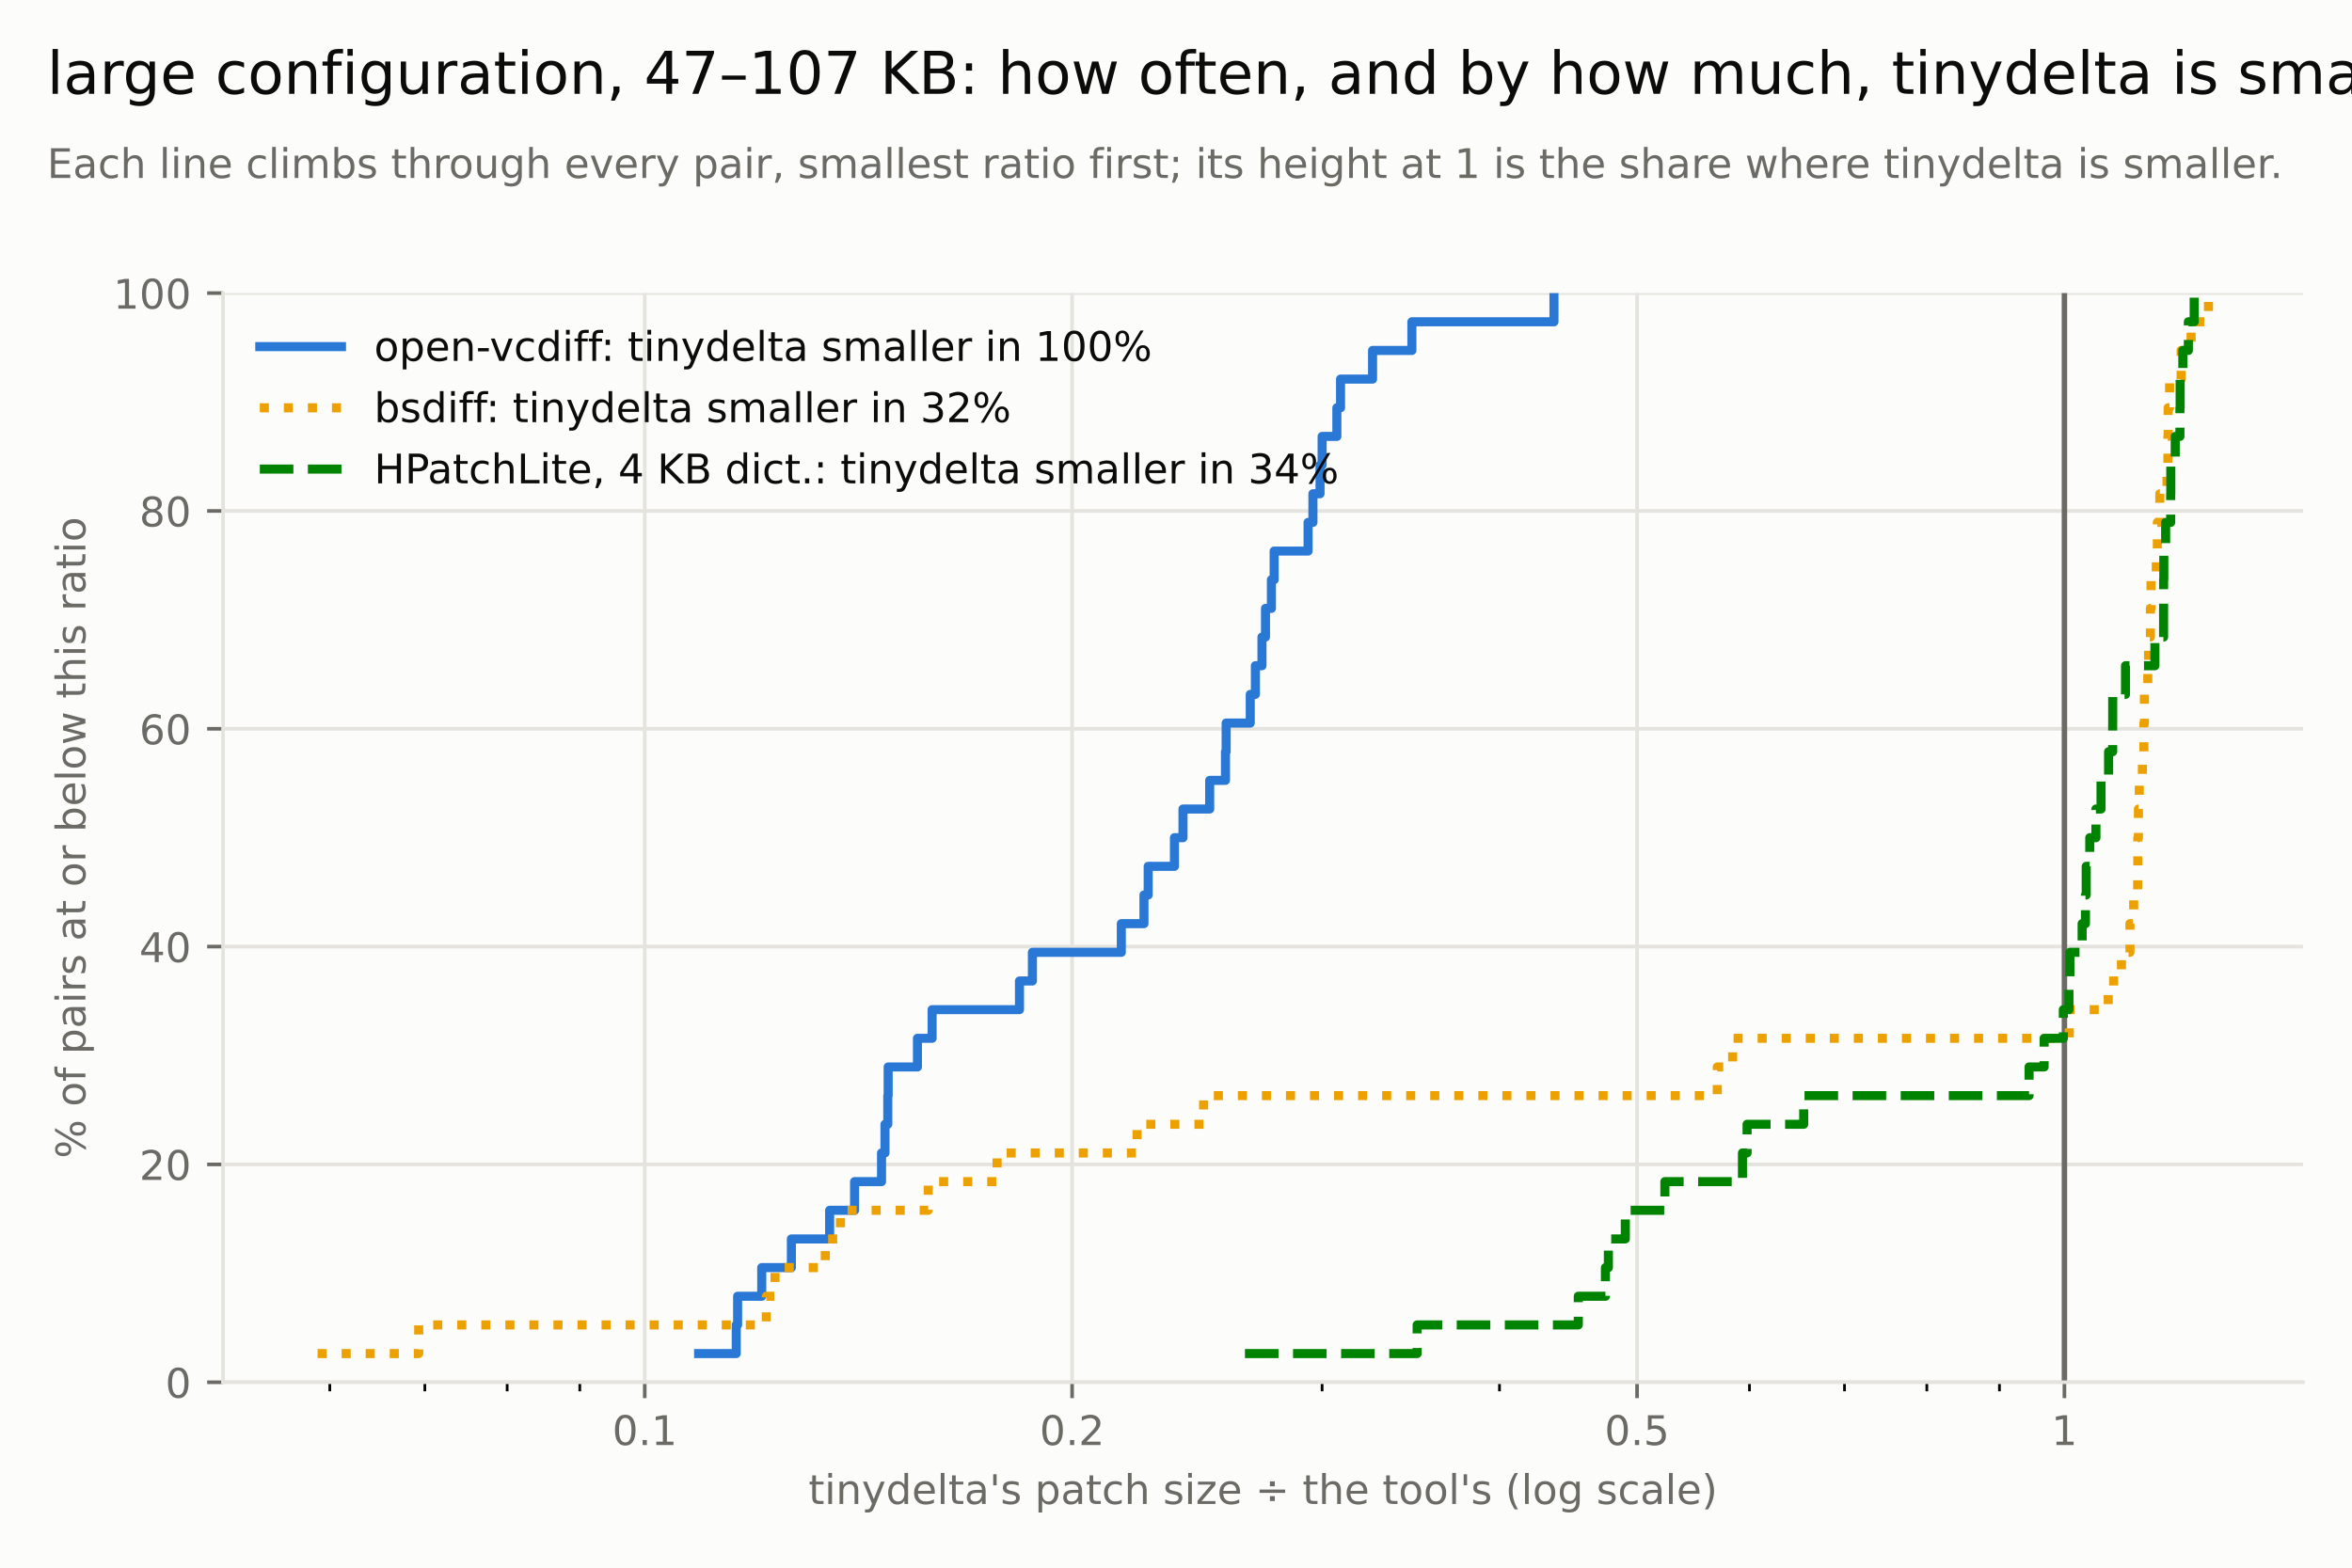
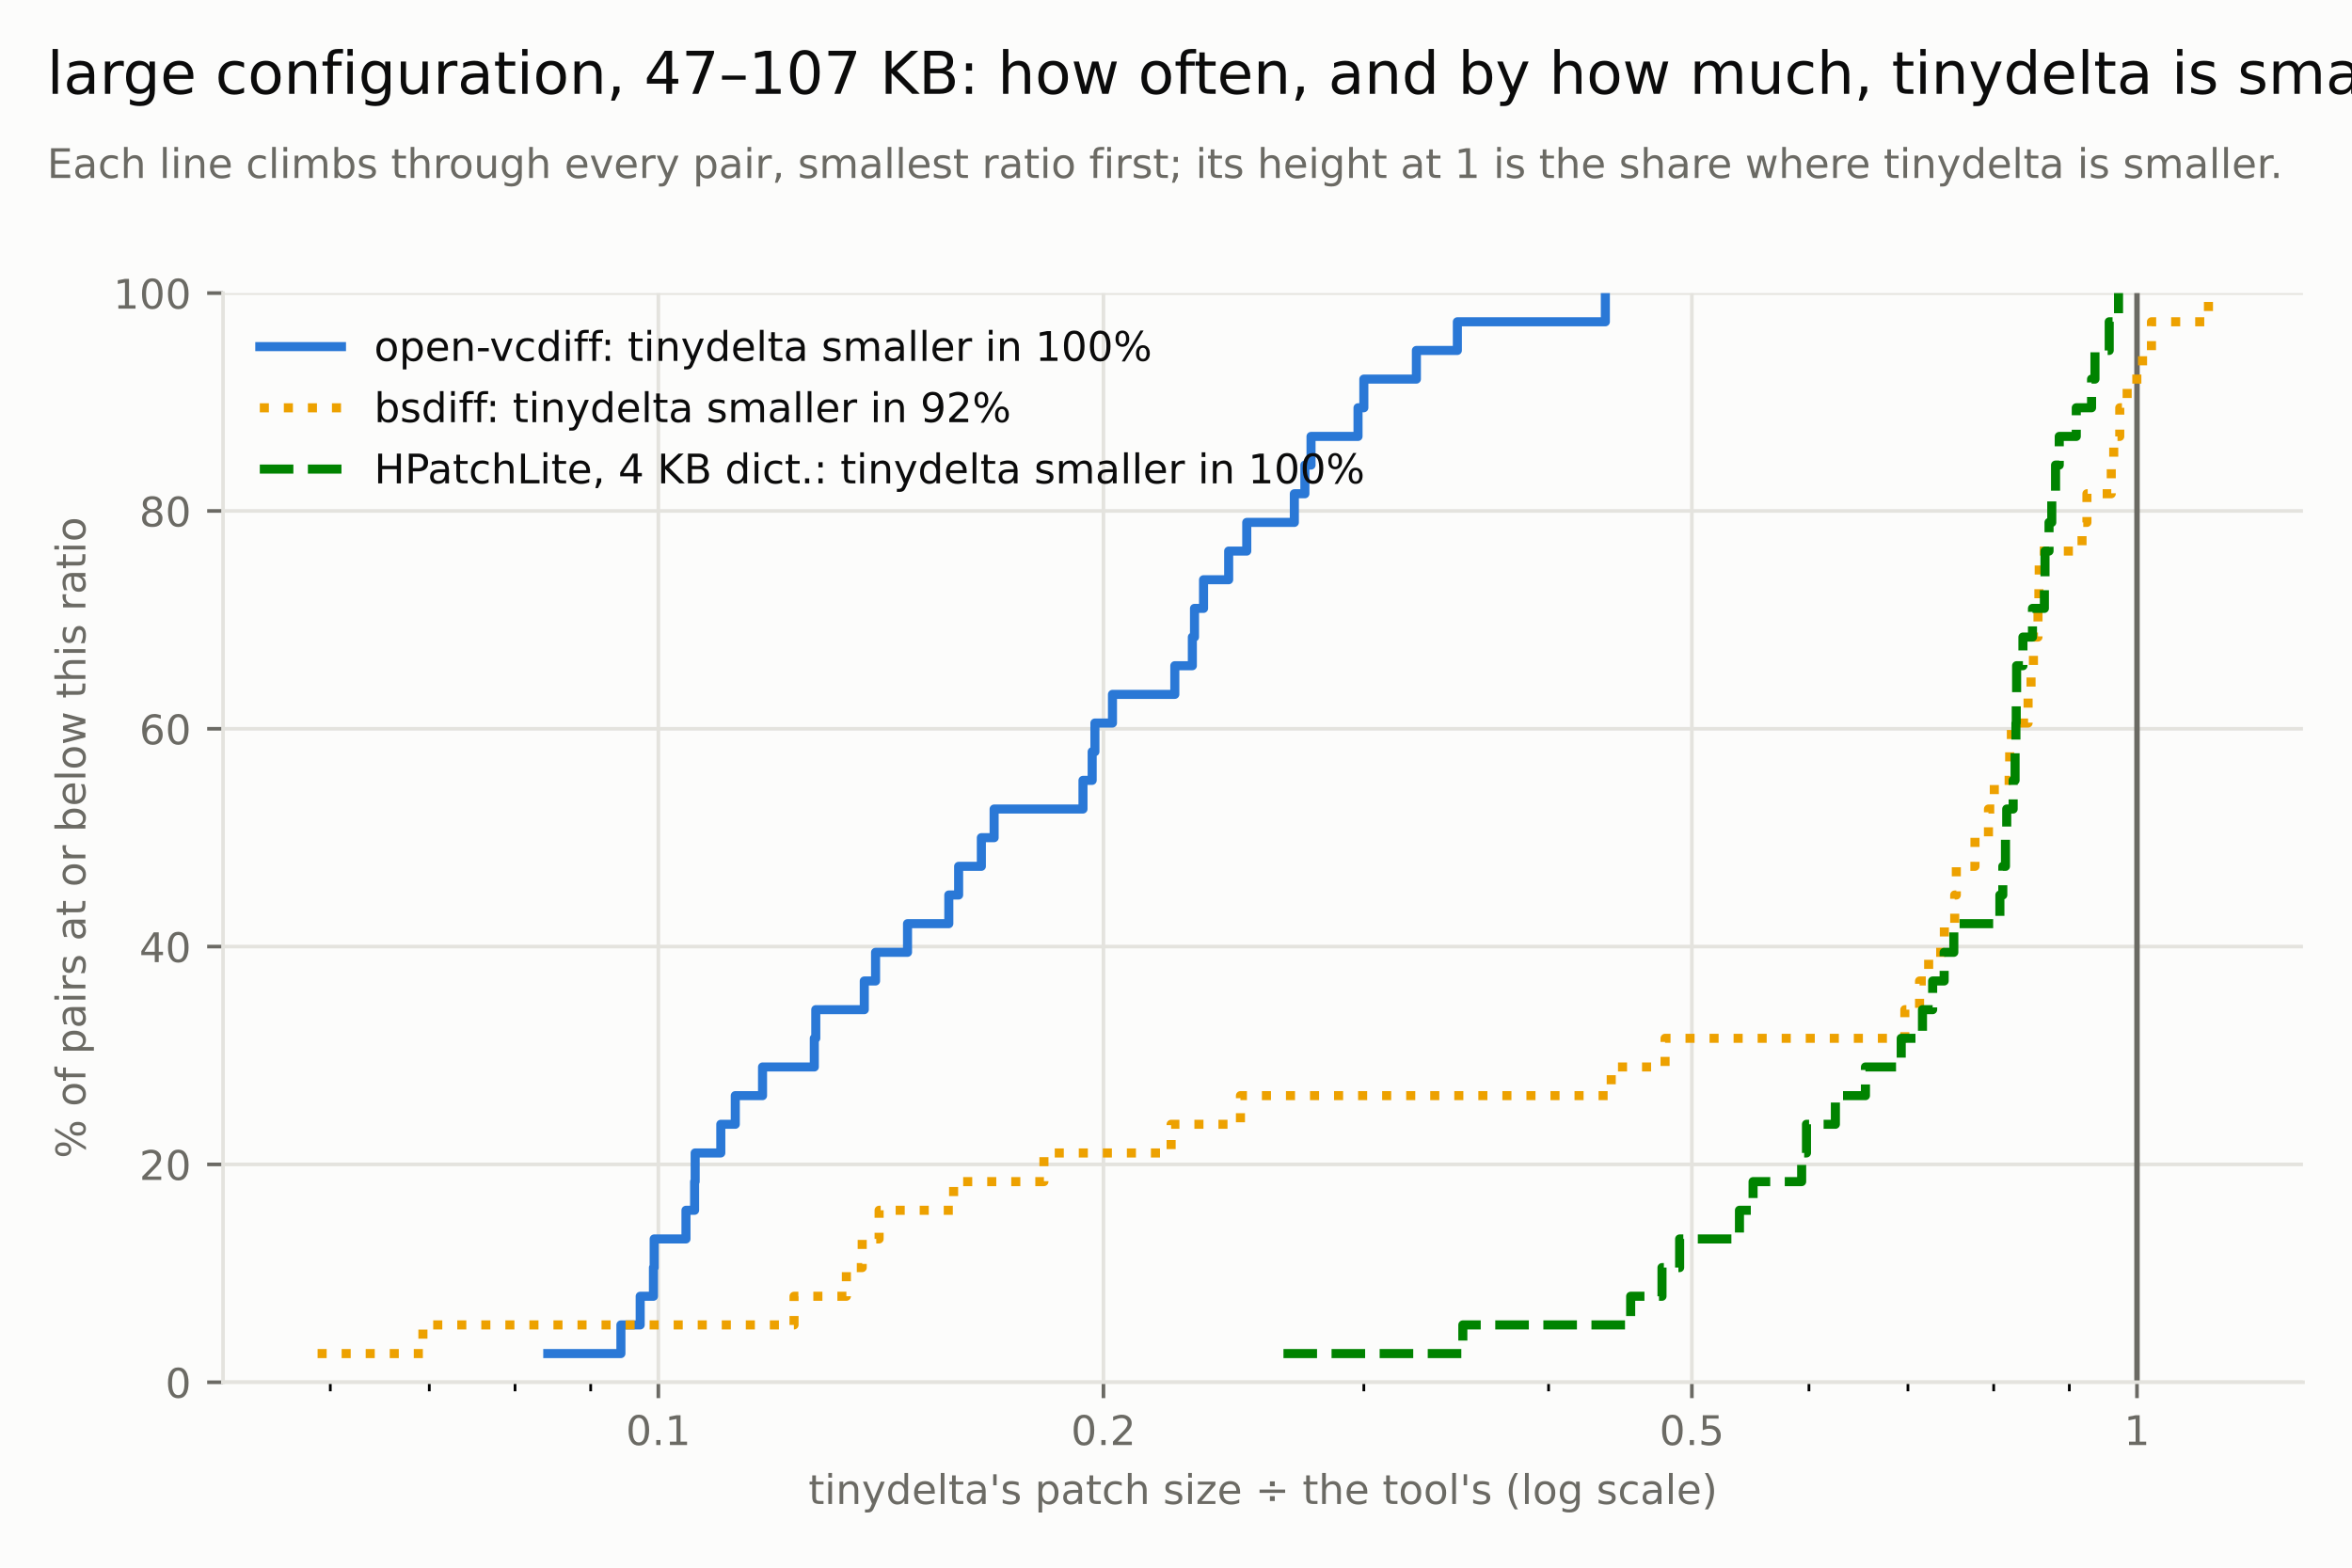
<svg xmlns="http://www.w3.org/2000/svg" xmlns:xlink="http://www.w3.org/1999/xlink" width="518.4pt" height="345.6pt" viewBox="0 0 518.4 345.6" version="1.1">
  <defs>
    <style type="text/css">*{stroke-linejoin: round; stroke-linecap: butt}</style>
  </defs>
  <g id="figure_1">
    <g id="patch_1">
      <path d="M 0 345.6  L 518.4 345.6  L 518.4 0  L 0 0  z " style="fill: #fcfcfb" />
    </g>
    <g id="axes_1">
      <g id="patch_2">
        <path d="M 49.162 304.718  L 507.6 304.718  L 507.6 64.619  L 49.162 64.619  z " style="fill: #fcfcfb" />
      </g>
      <g id="matplotlib.axis_1">
        <g id="xtick_1">
          <g id="line2d_1">
-             <path d="M 142.109 304.718  L 142.109 64.619  " clip-path="url(#pc556e0df1f)" style="fill: none; stroke: #e4e3de; stroke-width: 0.8; stroke-linecap: square" />
+             <path d="M 145.105 304.718  L 145.105 64.619  " clip-path="url(#pc556e0df1f)" style="fill: none; stroke: #e4e3de; stroke-width: 0.8; stroke-linecap: square" />
          </g>
          <g id="line2d_2">
            <defs>
              <path id="me577f2e913" d="M 0 0  L 0 3.5  " style="stroke: #6b6a64; stroke-width: 0.8" />
            </defs>
            <g>
-               <use xlink:href="#me577f2e913" x="142.109" y="304.718" style="fill: #6b6a64; stroke: #6b6a64; stroke-width: 0.8" />
+               <use xlink:href="#me577f2e913" x="145.105" y="304.718" style="fill: #6b6a64; stroke: #6b6a64; stroke-width: 0.8" />
            </g>
          </g>
          <g id="text_1">
-             <text style="font-size: 9px; font-family: 'DejaVu Sans', 'Arial', 'Helvetica', sans-serif; text-anchor: middle; fill: #6b6a64" x="142.109" y="318.556" transform="rotate(-0 142.1091 318.5558)">0.1</text>
+             <text style="font-size: 9px; font-family: 'DejaVu Sans', 'Arial', 'Helvetica', sans-serif; text-anchor: middle; fill: #6b6a64" x="145.105" y="318.556" transform="rotate(-0 145.1046 318.5558)">0.1</text>
          </g>
        </g>
        <g id="xtick_2">
          <g id="line2d_3">
-             <path d="M 236.303 304.718  L 236.303 64.619  " clip-path="url(#pc556e0df1f)" style="fill: none; stroke: #e4e3de; stroke-width: 0.8; stroke-linecap: square" />
+             <path d="M 243.212 304.718  L 243.212 64.619  " clip-path="url(#pc556e0df1f)" style="fill: none; stroke: #e4e3de; stroke-width: 0.8; stroke-linecap: square" />
          </g>
          <g id="line2d_4">
            <g>
-               <use xlink:href="#me577f2e913" x="236.303" y="304.718" style="fill: #6b6a64; stroke: #6b6a64; stroke-width: 0.8" />
+               <use xlink:href="#me577f2e913" x="243.212" y="304.718" style="fill: #6b6a64; stroke: #6b6a64; stroke-width: 0.8" />
            </g>
          </g>
          <g id="text_2">
-             <text style="font-size: 9px; font-family: 'DejaVu Sans', 'Arial', 'Helvetica', sans-serif; text-anchor: middle; fill: #6b6a64" x="236.303" y="318.556" transform="rotate(-0 236.3032 318.5558)">0.2</text>
+             <text style="font-size: 9px; font-family: 'DejaVu Sans', 'Arial', 'Helvetica', sans-serif; text-anchor: middle; fill: #6b6a64" x="243.212" y="318.556" transform="rotate(-0 243.2116 318.5558)">0.2</text>
          </g>
        </g>
        <g id="xtick_3">
          <g id="line2d_5">
-             <path d="M 360.821 304.718  L 360.821 64.619  " clip-path="url(#pc556e0df1f)" style="fill: none; stroke: #e4e3de; stroke-width: 0.8; stroke-linecap: square" />
+             <path d="M 372.902 304.718  L 372.902 64.619  " clip-path="url(#pc556e0df1f)" style="fill: none; stroke: #e4e3de; stroke-width: 0.8; stroke-linecap: square" />
          </g>
          <g id="line2d_6">
            <g>
-               <use xlink:href="#me577f2e913" x="360.821" y="304.718" style="fill: #6b6a64; stroke: #6b6a64; stroke-width: 0.8" />
+               <use xlink:href="#me577f2e913" x="372.902" y="304.718" style="fill: #6b6a64; stroke: #6b6a64; stroke-width: 0.8" />
            </g>
          </g>
          <g id="text_3">
-             <text style="font-size: 9px; font-family: 'DejaVu Sans', 'Arial', 'Helvetica', sans-serif; text-anchor: middle; fill: #6b6a64" x="360.821" y="318.556" transform="rotate(-0 360.8211 318.5558)">0.5</text>
+             <text style="font-size: 9px; font-family: 'DejaVu Sans', 'Arial', 'Helvetica', sans-serif; text-anchor: middle; fill: #6b6a64" x="372.902" y="318.556" transform="rotate(-0 372.9022 318.5558)">0.5</text>
          </g>
        </g>
        <g id="xtick_4">
          <g id="line2d_7">
-             <path d="M 455.015 304.718  L 455.015 64.619  " clip-path="url(#pc556e0df1f)" style="fill: none; stroke: #e4e3de; stroke-width: 0.8; stroke-linecap: square" />
+             <path d="M 471.009 304.718  L 471.009 64.619  " clip-path="url(#pc556e0df1f)" style="fill: none; stroke: #e4e3de; stroke-width: 0.8; stroke-linecap: square" />
          </g>
          <g id="line2d_8">
            <g>
-               <use xlink:href="#me577f2e913" x="455.015" y="304.718" style="fill: #6b6a64; stroke: #6b6a64; stroke-width: 0.8" />
+               <use xlink:href="#me577f2e913" x="471.009" y="304.718" style="fill: #6b6a64; stroke: #6b6a64; stroke-width: 0.8" />
            </g>
          </g>
          <g id="text_4">
-             <text style="font-size: 9px; font-family: 'DejaVu Sans', 'Arial', 'Helvetica', sans-serif; text-anchor: middle; fill: #6b6a64" x="455.015" y="318.556" transform="rotate(-0 455.0152 318.5558)">1</text>
+             <text style="font-size: 9px; font-family: 'DejaVu Sans', 'Arial', 'Helvetica', sans-serif; text-anchor: middle; fill: #6b6a64" x="471.009" y="318.556" transform="rotate(-0 471.0092 318.5558)">1</text>
          </g>
        </g>
        <g id="xtick_5">
          <g id="line2d_9">
            <defs>
              <path id="m5e6b7ce656" d="M 0 0  L 0 2  " style="stroke: #000000; stroke-width: 0.6" />
            </defs>
            <g>
-               <use xlink:href="#m5e6b7ce656" x="72.691" y="304.718" style="stroke: #000000; stroke-width: 0.6" />
+               <use xlink:href="#m5e6b7ce656" x="72.803" y="304.718" style="stroke: #000000; stroke-width: 0.6" />
            </g>
          </g>
        </g>
        <g id="xtick_6">
          <g id="line2d_10">
            <g>
-               <use xlink:href="#m5e6b7ce656" x="93.639" y="304.718" style="stroke: #000000; stroke-width: 0.6" />
+               <use xlink:href="#m5e6b7ce656" x="94.621" y="304.718" style="stroke: #000000; stroke-width: 0.6" />
            </g>
          </g>
        </g>
        <g id="xtick_7">
          <g id="line2d_11">
            <g>
-               <use xlink:href="#m5e6b7ce656" x="111.785" y="304.718" style="stroke: #000000; stroke-width: 0.6" />
+               <use xlink:href="#m5e6b7ce656" x="113.521" y="304.718" style="stroke: #000000; stroke-width: 0.6" />
            </g>
          </g>
        </g>
        <g id="xtick_8">
          <g id="line2d_12">
            <g>
-               <use xlink:href="#m5e6b7ce656" x="127.791" y="304.718" style="stroke: #000000; stroke-width: 0.6" />
+               <use xlink:href="#m5e6b7ce656" x="130.192" y="304.718" style="stroke: #000000; stroke-width: 0.6" />
            </g>
          </g>
        </g>
        <g id="xtick_9">
          <g id="line2d_13">
            <g>
-               <use xlink:href="#m5e6b7ce656" x="291.403" y="304.718" style="stroke: #000000; stroke-width: 0.6" />
+               <use xlink:href="#m5e6b7ce656" x="300.601" y="304.718" style="stroke: #000000; stroke-width: 0.6" />
            </g>
          </g>
        </g>
        <g id="xtick_10">
          <g id="line2d_14">
            <g>
-               <use xlink:href="#m5e6b7ce656" x="330.497" y="304.718" style="stroke: #000000; stroke-width: 0.6" />
+               <use xlink:href="#m5e6b7ce656" x="341.319" y="304.718" style="stroke: #000000; stroke-width: 0.6" />
            </g>
          </g>
        </g>
        <g id="xtick_11">
          <g id="line2d_15">
            <g>
-               <use xlink:href="#m5e6b7ce656" x="385.597" y="304.718" style="stroke: #000000; stroke-width: 0.6" />
+               <use xlink:href="#m5e6b7ce656" x="398.708" y="304.718" style="stroke: #000000; stroke-width: 0.6" />
            </g>
          </g>
        </g>
        <g id="xtick_12">
          <g id="line2d_16">
            <g>
-               <use xlink:href="#m5e6b7ce656" x="406.545" y="304.718" style="stroke: #000000; stroke-width: 0.6" />
+               <use xlink:href="#m5e6b7ce656" x="420.526" y="304.718" style="stroke: #000000; stroke-width: 0.6" />
            </g>
          </g>
        </g>
        <g id="xtick_13">
          <g id="line2d_17">
            <g>
-               <use xlink:href="#m5e6b7ce656" x="424.691" y="304.718" style="stroke: #000000; stroke-width: 0.6" />
+               <use xlink:href="#m5e6b7ce656" x="439.426" y="304.718" style="stroke: #000000; stroke-width: 0.6" />
            </g>
          </g>
        </g>
        <g id="xtick_14">
          <g id="line2d_18">
            <g>
-               <use xlink:href="#m5e6b7ce656" x="440.697" y="304.718" style="stroke: #000000; stroke-width: 0.6" />
+               <use xlink:href="#m5e6b7ce656" x="456.097" y="304.718" style="stroke: #000000; stroke-width: 0.6" />
            </g>
          </g>
        </g>
        <g id="text_5">
          <text style="font-size: 9px; font-family: 'DejaVu Sans', 'Arial', 'Helvetica', sans-serif; text-anchor: middle; fill: #6b6a64" x="278.381" y="331.556" transform="rotate(-0 278.3811 331.5565)">tinydelta's patch size ÷ the tool's (log scale)</text>
        </g>
      </g>
      <g id="matplotlib.axis_2">
        <g id="ytick_1">
          <g id="line2d_19">
            <path d="M 49.162 304.718  L 507.6 304.718  " clip-path="url(#pc556e0df1f)" style="fill: none; stroke: #e4e3de; stroke-width: 0.8; stroke-linecap: square" />
          </g>
          <g id="line2d_20">
            <defs>
              <path id="m03e8360f8b" d="M 0 0  L -3.5 0  " style="stroke: #6b6a64; stroke-width: 0.8" />
            </defs>
            <g>
              <use xlink:href="#m03e8360f8b" x="49.162" y="304.718" style="fill: #6b6a64; stroke: #6b6a64; stroke-width: 0.8" />
            </g>
          </g>
          <g id="text_6">
            <text style="font-size: 9px; font-family: 'DejaVu Sans', 'Arial', 'Helvetica', sans-serif; text-anchor: end; fill: #6b6a64" x="42.162" y="308.137" transform="rotate(-0 42.16211 308.1368)">0</text>
          </g>
        </g>
        <g id="ytick_2">
          <g id="line2d_21">
            <path d="M 49.162 256.698  L 507.6 256.698  " clip-path="url(#pc556e0df1f)" style="fill: none; stroke: #e4e3de; stroke-width: 0.8; stroke-linecap: square" />
          </g>
          <g id="line2d_22">
            <g>
              <use xlink:href="#m03e8360f8b" x="49.162" y="256.698" style="fill: #6b6a64; stroke: #6b6a64; stroke-width: 0.8" />
            </g>
          </g>
          <g id="text_7">
            <text style="font-size: 9px; font-family: 'DejaVu Sans', 'Arial', 'Helvetica', sans-serif; text-anchor: end; fill: #6b6a64" x="42.162" y="260.117" transform="rotate(-0 42.16211 260.117)">20</text>
          </g>
        </g>
        <g id="ytick_3">
          <g id="line2d_23">
            <path d="M 49.162 208.678  L 507.6 208.678  " clip-path="url(#pc556e0df1f)" style="fill: none; stroke: #e4e3de; stroke-width: 0.8; stroke-linecap: square" />
          </g>
          <g id="line2d_24">
            <g>
              <use xlink:href="#m03e8360f8b" x="49.162" y="208.678" style="fill: #6b6a64; stroke: #6b6a64; stroke-width: 0.8" />
            </g>
          </g>
          <g id="text_8">
            <text style="font-size: 9px; font-family: 'DejaVu Sans', 'Arial', 'Helvetica', sans-serif; text-anchor: end; fill: #6b6a64" x="42.162" y="212.097" transform="rotate(-0 42.16211 212.0973)">40</text>
          </g>
        </g>
        <g id="ytick_4">
          <g id="line2d_25">
            <path d="M 49.162 160.659  L 507.6 160.659  " clip-path="url(#pc556e0df1f)" style="fill: none; stroke: #e4e3de; stroke-width: 0.8; stroke-linecap: square" />
          </g>
          <g id="line2d_26">
            <g>
              <use xlink:href="#m03e8360f8b" x="49.162" y="160.659" style="fill: #6b6a64; stroke: #6b6a64; stroke-width: 0.8" />
            </g>
          </g>
          <g id="text_9">
            <text style="font-size: 9px; font-family: 'DejaVu Sans', 'Arial', 'Helvetica', sans-serif; text-anchor: end; fill: #6b6a64" x="42.162" y="164.077" transform="rotate(-0 42.16211 164.0775)">60</text>
          </g>
        </g>
        <g id="ytick_5">
          <g id="line2d_27">
            <path d="M 49.162 112.639  L 507.6 112.639  " clip-path="url(#pc556e0df1f)" style="fill: none; stroke: #e4e3de; stroke-width: 0.8; stroke-linecap: square" />
          </g>
          <g id="line2d_28">
            <g>
              <use xlink:href="#m03e8360f8b" x="49.162" y="112.639" style="fill: #6b6a64; stroke: #6b6a64; stroke-width: 0.8" />
            </g>
          </g>
          <g id="text_10">
            <text style="font-size: 9px; font-family: 'DejaVu Sans', 'Arial', 'Helvetica', sans-serif; text-anchor: end; fill: #6b6a64" x="42.162" y="116.058" transform="rotate(-0 42.16211 116.0577)">80</text>
          </g>
        </g>
        <g id="ytick_6">
          <g id="line2d_29">
            <path d="M 49.162 64.619  L 507.6 64.619  " clip-path="url(#pc556e0df1f)" style="fill: none; stroke: #e4e3de; stroke-width: 0.8; stroke-linecap: square" />
          </g>
          <g id="line2d_30">
            <g>
              <use xlink:href="#m03e8360f8b" x="49.162" y="64.619" style="fill: #6b6a64; stroke: #6b6a64; stroke-width: 0.8" />
            </g>
          </g>
          <g id="text_11">
            <text style="font-size: 9px; font-family: 'DejaVu Sans', 'Arial', 'Helvetica', sans-serif; text-anchor: end; fill: #6b6a64" x="42.162" y="68.038" transform="rotate(-0 42.16211 68.03789)">100</text>
          </g>
        </g>
        <g id="text_12">
          <text style="font-size: 9px; font-family: 'DejaVu Sans', 'Arial', 'Helvetica', sans-serif; text-anchor: middle; fill: #6b6a64" x="18.821" y="184.668" transform="rotate(-90 18.82125 184.6684)">% of pairs at or below this ratio</text>
        </g>
      </g>
      <g id="line2d_31">
-         <path d="M 455.015 304.718  L 455.015 64.619  " clip-path="url(#pc556e0df1f)" style="fill: none; stroke: #6b6a64; stroke-width: 1.2; stroke-linecap: square" />
+         <path d="M 471.009 304.718  L 471.009 64.619  " clip-path="url(#pc556e0df1f)" style="fill: none; stroke: #6b6a64; stroke-width: 1.2; stroke-linecap: square" />
      </g>
      <g id="line2d_32">
-         <path d="M 153.981 298.399  L 162.276 298.399  L 162.276 292.081  L 162.576 292.081  L 162.576 285.763  L 167.897 285.763  L 167.897 279.444  L 174.427 279.444  L 174.427 273.126  L 182.859 273.126  L 182.859 266.808  L 188.356 266.808  L 188.356 260.489  L 194.297 260.489  L 194.297 254.171  L 195.056 254.171  L 195.056 247.852  L 195.675 247.852  L 195.675 241.534  L 195.758 241.534  L 195.758 235.216  L 202.21 235.216  L 202.21 228.897  L 205.444 228.897  L 205.444 222.579  L 224.703 222.579  L 224.703 216.26  L 227.551 216.26  L 227.551 209.942  L 247.144 209.942  L 247.144 203.624  L 252.138 203.624  L 252.138 197.305  L 253.07 197.305  L 253.07 190.987  L 258.859 190.987  L 258.859 184.668  L 260.74 184.668  L 260.74 178.35  L 266.627 178.35  L 266.627 172.032  L 270.105 172.032  L 270.105 165.713  L 270.251 165.713  L 270.251 159.395  L 275.564 159.395  L 275.564 153.076  L 276.698 153.076  L 276.698 146.758  L 278.149 146.758  L 278.149 140.44  L 278.927 140.44  L 278.927 134.121  L 280.228 134.121  L 280.228 127.803  L 280.836 127.803  L 280.836 121.484  L 288.315 121.484  L 288.315 115.166  L 289.378 115.166  L 289.378 108.848  L 290.946 108.848  L 290.946 102.529  L 291.403 102.529  L 291.403 96.211  L 294.657 96.211  L 294.657 89.893  L 295.466 89.893  L 295.466 83.574  L 302.523 83.574  L 302.523 77.256  L 311.194 77.256  L 311.194 70.937  L 342.512 70.937  L 342.512 64.619  " clip-path="url(#pc556e0df1f)" style="fill: none; stroke: #2a78d6; stroke-width: 2; stroke-linecap: square" />
+         <path d="M 120.735 298.399  L 136.853 298.399  L 136.853 292.081  L 141.104 292.081  L 141.104 285.763  L 144.025 285.763  L 144.025 279.444  L 144.185 279.444  L 144.185 273.126  L 151.195 273.126  L 151.195 266.808  L 153.093 266.808  L 153.093 260.489  L 153.219 260.489  L 153.219 254.171  L 158.87 254.171  L 158.87 247.852  L 162.061 247.852  L 162.061 241.534  L 168.07 241.534  L 168.07 235.216  L 179.48 235.216  L 179.48 228.897  L 179.805 228.897  L 179.805 222.579  L 190.495 222.579  L 190.495 216.26  L 192.98 216.26  L 192.98 209.942  L 200.025 209.942  L 200.025 203.624  L 209.125 203.624  L 209.125 197.305  L 211.289 197.305  L 211.289 190.987  L 216.298 190.987  L 216.298 184.668  L 219.113 184.668  L 219.113 178.35  L 238.699 178.35  L 238.699 172.032  L 240.723 172.032  L 240.723 165.713  L 241.328 165.713  L 241.328 159.395  L 245.197 159.395  L 245.197 153.076  L 258.94 153.076  L 258.94 146.758  L 262.804 146.758  L 262.804 140.44  L 263.277 140.44  L 263.277 134.121  L 265.271 134.121  L 265.271 127.803  L 270.808 127.803  L 270.808 121.484  L 274.795 121.484  L 274.795 115.166  L 285.284 115.166  L 285.284 108.848  L 287.606 108.848  L 287.606 102.529  L 288.961 102.529  L 288.961 96.211  L 299.32 96.211  L 299.32 89.893  L 300.601 89.893  L 300.601 83.574  L 312.183 83.574  L 312.183 77.256  L 321.214 77.256  L 321.214 70.937  L 353.832 70.937  L 353.832 64.619  " clip-path="url(#pc556e0df1f)" style="fill: none; stroke: #2a78d6; stroke-width: 2; stroke-linecap: square" />
      </g>
      <g id="line2d_33">
-         <path d="M 70 298.399  L 92.287 298.399  L 92.287 292.081  L 168.903 292.081  L 168.903 285.763  L 170.825 285.763  L 170.825 279.444  L 181.902 279.444  L 181.902 273.126  L 185.249 273.126  L 185.249 266.808  L 204.589 266.808  L 204.589 260.489  L 219.765 260.489  L 219.765 254.171  L 250.621 254.171  L 250.621 247.852  L 265.292 247.852  L 265.292 241.534  L 378.503 241.534  L 378.503 235.216  L 381.89 235.216  L 381.89 228.897  L 456.087 228.897  L 456.087 222.579  L 464.671 222.579  L 464.671 216.26  L 467.583 216.26  L 467.583 209.942  L 469.456 209.942  L 469.456 203.624  L 470.283 203.624  L 470.283 197.305  L 471.159 197.305  L 471.159 190.987  L 471.186 190.987  L 471.186 184.668  L 471.325 184.668  L 471.325 178.35  L 471.511 178.35  L 471.511 172.032  L 472.204 172.032  L 472.204 165.713  L 472.535 165.713  L 472.535 159.395  L 472.647 159.395  L 472.647 153.076  L 473.386 153.076  L 473.386 146.758  L 473.562 146.758  L 473.562 140.44  L 473.965 140.44  L 473.965 134.121  L 474.104 134.121  L 474.104 127.803  L 475.262 127.803  L 475.262 121.484  L 475.492 121.484  L 475.492 115.166  L 476.041 115.166  L 476.041 108.848  L 477.625 108.848  L 477.625 102.529  L 477.822 102.529  L 477.822 96.211  L 477.873 96.211  L 477.873 89.893  L 478.192 89.893  L 478.192 83.574  L 480.736 83.574  L 480.736 77.256  L 482.936 77.256  L 482.936 70.937  L 486.762 70.937  L 486.762 64.619  " clip-path="url(#pc556e0df1f)" style="fill: none; stroke-dasharray: 2,3.3; stroke-dashoffset: 0; stroke: #eda100; stroke-width: 2" />
+         <path d="M 70 298.399  L 93.213 298.399  L 93.213 292.081  L 175.013 292.081  L 175.013 285.763  L 186.55 285.763  L 186.55 279.444  L 190.037 279.444  L 190.037 273.126  L 193.762 273.126  L 193.762 266.808  L 210.18 266.808  L 210.18 260.489  L 230.09 260.489  L 230.09 254.171  L 258.124 254.171  L 258.124 247.852  L 273.405 247.852  L 273.405 241.534  L 355.128 241.534  L 355.128 235.216  L 366.996 235.216  L 366.996 228.897  L 419.843 228.897  L 419.843 222.579  L 423.086 222.579  L 423.086 216.26  L 425.093 216.26  L 425.093 209.942  L 428.554 209.942  L 428.554 203.624  L 430.834 203.624  L 430.834 197.305  L 431.191 197.305  L 431.191 190.987  L 435.301 190.987  L 435.301 184.668  L 438.274 184.668  L 438.274 178.35  L 439.563 178.35  L 439.563 172.032  L 442.95 172.032  L 442.95 165.713  L 443.322 165.713  L 443.322 159.395  L 447.006 159.395  L 447.006 153.076  L 447.658 153.076  L 447.658 146.758  L 448.187 146.758  L 448.187 140.44  L 449.191 140.44  L 449.191 134.121  L 449.389 134.121  L 449.389 127.803  L 449.46 127.803  L 449.46 121.484  L 458.897 121.484  L 458.897 115.166  L 459.976 115.166  L 459.976 108.848  L 465.339 108.848  L 465.339 102.529  L 465.881 102.529  L 465.881 96.211  L 467.211 96.211  L 467.211 89.893  L 468.842 89.893  L 468.842 83.574  L 472.235 83.574  L 472.235 77.256  L 474.2 77.256  L 474.2 70.937  L 486.762 70.937  L 486.762 64.619  " clip-path="url(#pc556e0df1f)" style="fill: none; stroke-dasharray: 2,3.3; stroke-dashoffset: 0; stroke: #eda100; stroke-width: 2" />
      </g>
      <g id="line2d_34">
-         <path d="M 274.394 298.399  L 312.351 298.399  L 312.351 292.081  L 347.869 292.081  L 347.869 285.763  L 353.851 285.763  L 353.851 279.444  L 354.499 279.444  L 354.499 273.126  L 358.233 273.126  L 358.233 266.808  L 366.953 266.808  L 366.953 260.489  L 384.053 260.489  L 384.053 254.171  L 385.076 254.171  L 385.076 247.852  L 397.552 247.852  L 397.552 241.534  L 447.22 241.534  L 447.22 235.216  L 450.538 235.216  L 450.538 228.897  L 454.778 228.897  L 454.778 222.579  L 456.013 222.579  L 456.013 216.26  L 456.22 216.26  L 456.22 209.942  L 458.92 209.942  L 458.92 203.624  L 459.654 203.624  L 459.654 197.305  L 459.818 197.305  L 459.818 190.987  L 460.6 190.987  L 460.6 184.668  L 461.962 184.668  L 461.962 178.35  L 463.083 178.35  L 463.083 172.032  L 464.753 172.032  L 464.753 165.713  L 465.651 165.713  L 465.651 159.395  L 465.658 159.395  L 465.658 153.076  L 468.479 153.076  L 468.479 146.758  L 474.961 146.758  L 474.961 140.44  L 476.874 140.44  L 476.874 134.121  L 476.88 134.121  L 476.88 127.803  L 476.92 127.803  L 476.92 121.484  L 477.326 121.484  L 477.326 115.166  L 478.439 115.166  L 478.439 108.848  L 478.462 108.848  L 478.462 102.529  L 479.441 102.529  L 479.441 96.211  L 480.474 96.211  L 480.474 89.893  L 480.524 89.893  L 480.524 83.574  L 481.116 83.574  L 481.116 77.256  L 482.333 77.256  L 482.333 70.937  L 483.619 70.937  L 483.619 64.619  " clip-path="url(#pc556e0df1f)" style="fill: none; stroke-dasharray: 7.4,3.2; stroke-dashoffset: 0; stroke: #008300; stroke-width: 2" />
+         <path d="M 282.885 298.399  L 322.419 298.399  L 322.419 292.081  L 359.412 292.081  L 359.412 285.763  L 366.318 285.763  L 366.318 279.444  L 370.206 279.444  L 370.206 273.126  L 383.391 273.126  L 383.391 266.808  L 386.392 266.808  L 386.392 260.489  L 397.099 260.489  L 397.099 254.171  L 398.164 254.171  L 398.164 247.852  L 404.534 247.852  L 404.534 241.534  L 411.159 241.534  L 411.159 235.216  L 419.044 235.216  L 419.044 228.897  L 423.73 228.897  L 423.73 222.579  L 425.97 222.579  L 425.97 216.26  L 428.509 216.26  L 428.509 209.942  L 430.637 209.942  L 430.637 203.624  L 440.791 203.624  L 440.791 197.305  L 441.433 197.305  L 441.433 190.987  L 442.023 190.987  L 442.023 184.668  L 442.299 184.668  L 442.299 178.35  L 443.717 178.35  L 443.717 172.032  L 444.14 172.032  L 444.14 165.713  L 444.326 165.713  L 444.326 159.395  L 444.396 159.395  L 444.396 153.076  L 444.479 153.076  L 444.479 146.758  L 445.87 146.758  L 445.87 140.44  L 447.975 140.44  L 447.975 134.121  L 450.599 134.121  L 450.599 127.803  L 450.735 127.803  L 450.735 121.484  L 451.624 121.484  L 451.624 115.166  L 452.226 115.166  L 452.226 108.848  L 453.06 108.848  L 453.06 102.529  L 453.875 102.529  L 453.875 96.211  L 457.628 96.211  L 457.628 89.893  L 460.997 89.893  L 460.997 83.574  L 461.748 83.574  L 461.748 77.256  L 464.887 77.256  L 464.887 70.937  L 466.941 70.937  L 466.941 64.619  " clip-path="url(#pc556e0df1f)" style="fill: none; stroke-dasharray: 7.4,3.2; stroke-dashoffset: 0; stroke: #008300; stroke-width: 2" />
      </g>
      <g id="patch_3">
        <path d="M 49.162 304.718  L 49.162 64.619  " style="fill: none; stroke: #e4e3de; stroke-width: 0.8; stroke-linejoin: miter; stroke-linecap: square" />
      </g>
      <g id="patch_4">
        <path d="M 49.162 304.718  L 507.6 304.718  " style="fill: none; stroke: #e4e3de; stroke-width: 0.8; stroke-linejoin: miter; stroke-linecap: square" />
      </g>
      <g id="legend_1">
        <g id="line2d_35">
          <path d="M 57.262 76.408  L 66.262 76.408  L 66.262 76.408  L 75.262 76.408  L 75.262 76.408  " style="fill: none; stroke: #2a78d6; stroke-width: 2; stroke-linecap: square" />
        </g>
        <g id="text_13">
          <text style="font-size: 9px; font-family: 'DejaVu Sans', 'Arial', 'Helvetica', sans-serif; text-anchor: start; fill: #0b0b0b" x="82.462" y="79.558" transform="rotate(-0 82.46211 79.55754)">open-vcdiff: tinydelta smaller in 100%</text>
        </g>
        <g id="line2d_36">
          <path d="M 57.262 89.908  L 66.262 89.908  L 66.262 89.908  L 75.262 89.908  L 75.262 89.908  " style="fill: none; stroke-dasharray: 2,3.3; stroke-dashoffset: 0; stroke: #eda100; stroke-width: 2" />
        </g>
        <g id="text_14">
-           <text style="font-size: 9px; font-family: 'DejaVu Sans', 'Arial', 'Helvetica', sans-serif; text-anchor: start; fill: #0b0b0b" x="82.462" y="93.058" transform="rotate(-0 82.46211 93.05824)">bsdiff: tinydelta smaller in 32%</text>
+           <text style="font-size: 9px; font-family: 'DejaVu Sans', 'Arial', 'Helvetica', sans-serif; text-anchor: start; fill: #0b0b0b" x="82.462" y="93.058" transform="rotate(-0 82.46211 93.05824)">bsdiff: tinydelta smaller in 92%</text>
        </g>
        <g id="line2d_37">
          <path d="M 57.262 103.409  L 66.262 103.409  L 66.262 103.409  L 75.262 103.409  L 75.262 103.409  " style="fill: none; stroke-dasharray: 7.4,3.2; stroke-dashoffset: 0; stroke: #008300; stroke-width: 2" />
        </g>
        <g id="text_15">
-           <text style="font-size: 9px; font-family: 'DejaVu Sans', 'Arial', 'Helvetica', sans-serif; text-anchor: start; fill: #0b0b0b" x="82.462" y="106.559" transform="rotate(-0 82.46211 106.5589)">HPatchLite, 4 KB dict.: tinydelta smaller in 34%</text>
+           <text style="font-size: 9px; font-family: 'DejaVu Sans', 'Arial', 'Helvetica', sans-serif; text-anchor: start; fill: #0b0b0b" x="82.462" y="106.559" transform="rotate(-0 82.46211 106.5589)">HPatchLite, 4 KB dict.: tinydelta smaller in 100%</text>
        </g>
      </g>
    </g>
    <g id="text_16">
      <text style="font-size: 13px; font-family: 'DejaVu Sans', 'Arial', 'Helvetica', sans-serif; text-anchor: start; fill: #0b0b0b" x="10.368" y="20.678" transform="rotate(-0 10.368 20.67797)">large configuration, 47–107 KB: how often, and by how much, tinydelta is smaller (38 pairs)</text>
    </g>
    <g id="text_17">
      <text style="font-size: 9px; font-family: 'DejaVu Sans', 'Arial', 'Helvetica', sans-serif; text-anchor: start; fill: #6b6a64" x="10.368" y="39.239" transform="rotate(-0 10.368 39.23859)">Each line climbs through every pair, smallest ratio first; its height at 1 is the share where tinydelta is smaller.</text>
    </g>
  </g>
  <defs>
    <clipPath id="pc556e0df1f">
      <rect x="49.162" y="64.619" width="458.438" height="240.099" />
    </clipPath>
  </defs>
</svg>
